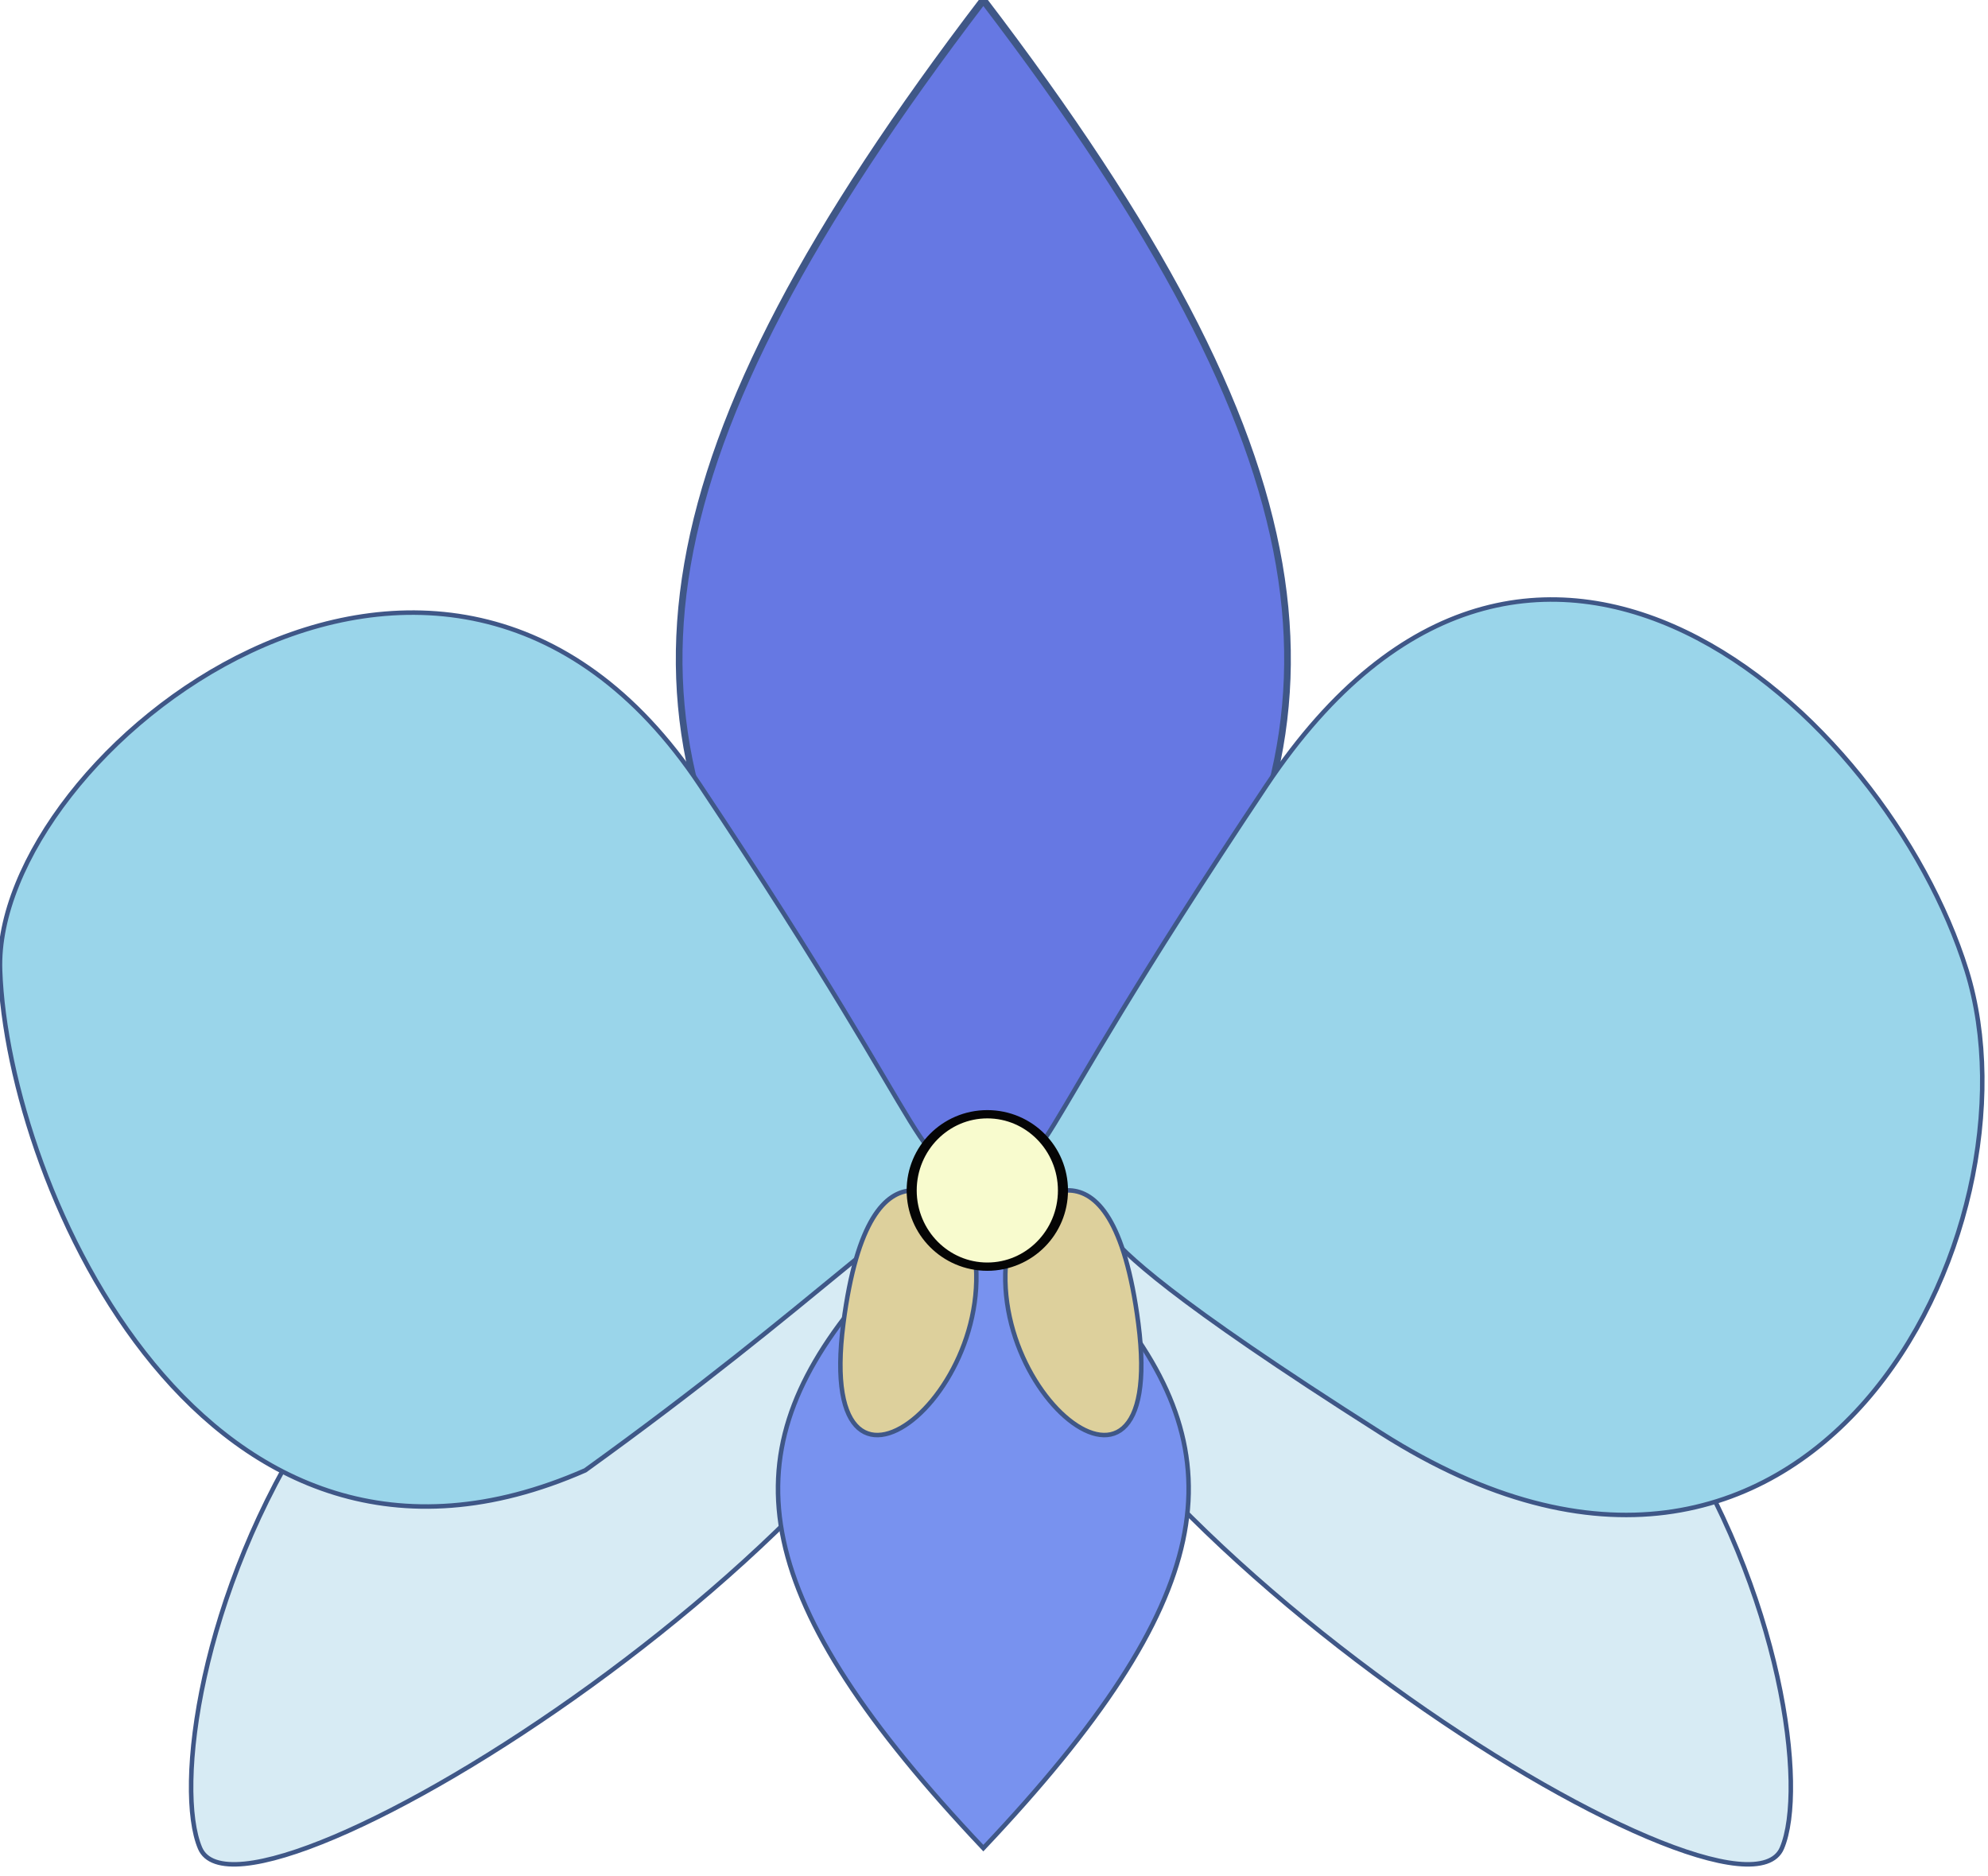
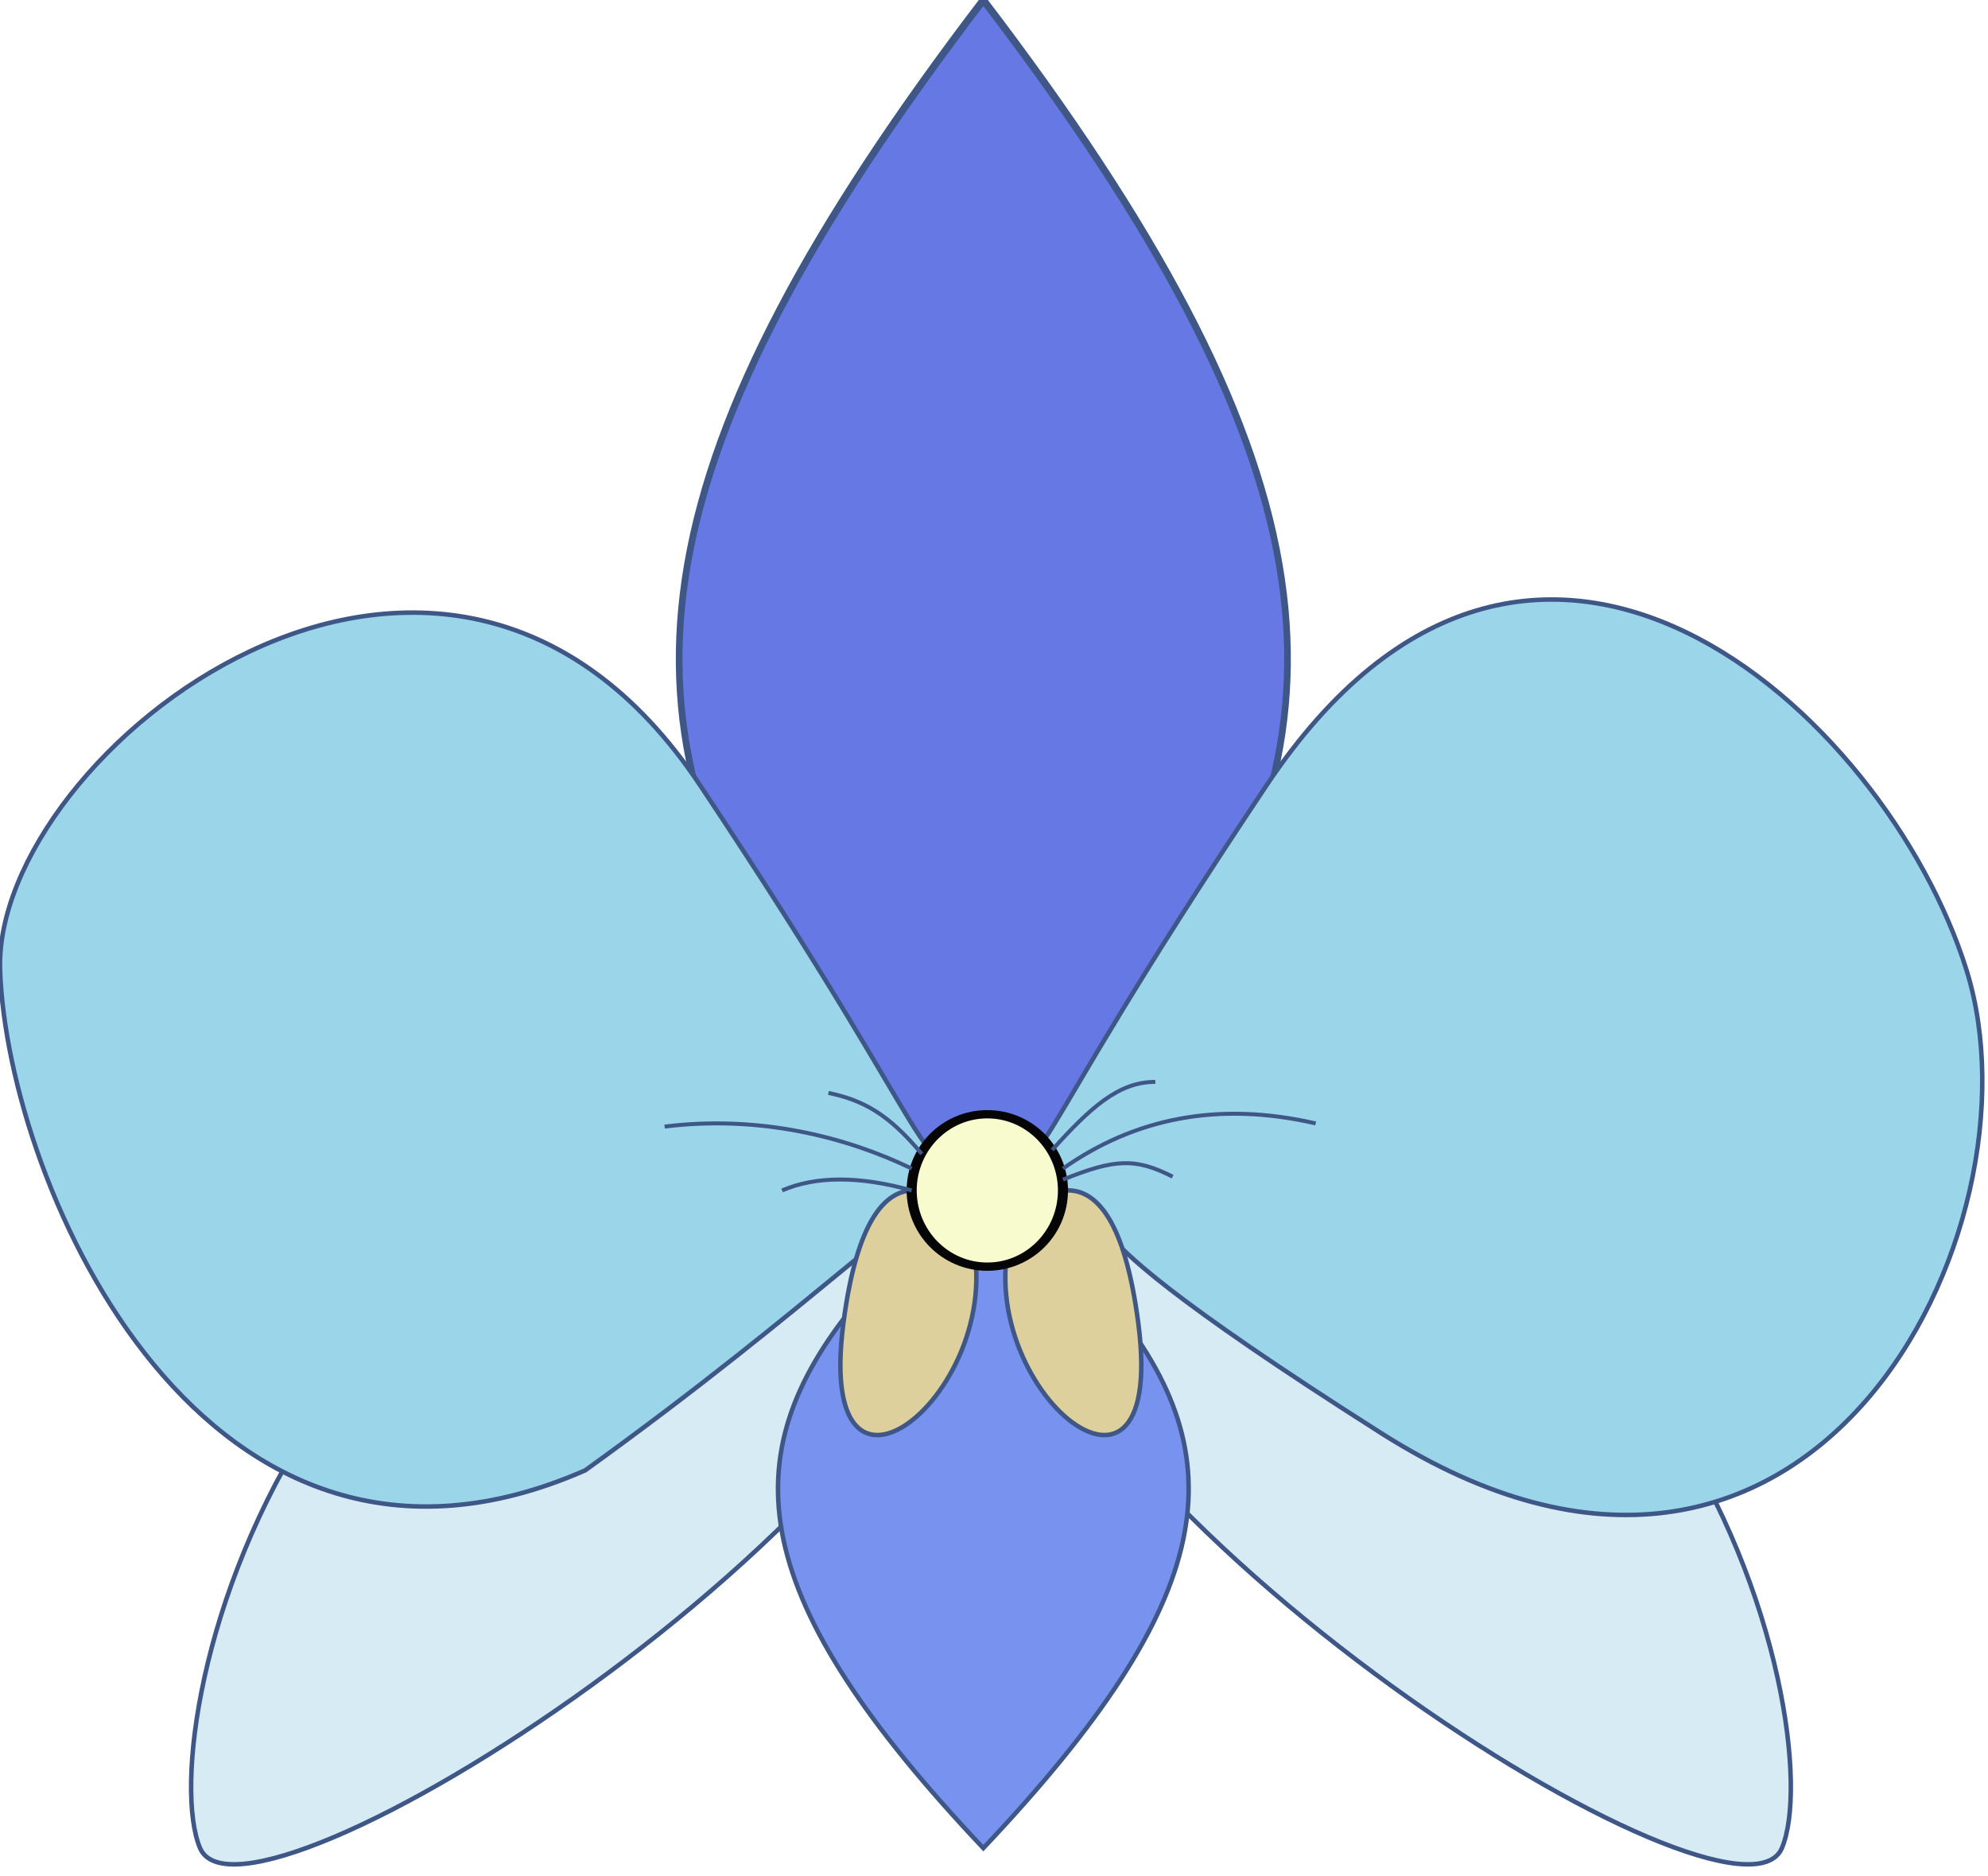
- <svg xmlns="http://www.w3.org/2000/svg" id="orchid" viewBox="0 0 265 250" shape-rendering="geometricPrecision" text-rendering="geometricPrecision" project-id="1676584bbd2d40489d57af9f5772dc3e" export-id="7264d65a3727451aad25cd3eee153506" cached="false">
+ <svg xmlns="http://www.w3.org/2000/svg" id="orchid" viewBox="0 0 265 250" shape-rendering="geometricPrecision" text-rendering="geometricPrecision" project-id="1676584bbd2d40489d57af9f5772dc3e" export-id="268785ac5a394dd2a2dca292e44b3877" cached="false">
  <path id="orchid-u-out-down" d="M45.59,259.174c-6.653-15.656,12.668-104.378,104.41-99.72.435,1.159.773,2.341,1.018,3.545.245-1.203.583-2.385,1.018-3.545c91.742-4.658,111.063,84.064,104.41,99.72-5.962,14.03-97.829-43.23-105.428-85.689-7.599,42.459-99.467,99.719-105.428,85.689Z" transform="translate(-18.9215-12.83541)" fill="#d7ebf4" stroke="#3f5787" stroke-width="0.6" />
  <path id="orchid-u-down" d="M150,259.174c0,0-0-0-0-0s-0.0 0-0.0 0v-0c-31.399-33.21-33.907-51.933-17.031-72.569c11.25-13.757,16.927-17.871,17.031-12.342.104-5.529,5.781-1.415,17.031,12.342c16.876,20.636,14.368,39.359-17.031,72.569v0Z" transform="translate(-18.9215-12.83542)" fill="#7892ef" stroke="#3f5787" stroke-width="0.6" />
  <path id="orchid-u-up" d="M150,259.174c0,0-0-0-0-0s-0.0 0-0.0 0v-0c-31.399-33.21-33.907-51.933-17.031-72.569c11.25-13.757,16.927-17.871,17.031-12.342.104-5.529,5.781-1.415,17.031,12.342c16.876,20.636,14.368,39.359-17.031,72.569v0Z" transform="matrix(1.481474 0 0-1.83439-91.14259 475.4261)" fill="#6678e3" stroke="#3f5787" stroke-width="0.6" />
  <path id="orchid-u-out" d="M96.931,208.82c-50.534,22.192-76.97-37.747-77.999-66.645s58.874-76.338,93.303-24.683s27.65,50.664,37.765,51.194c10.115-.531,2.473,1.605,37.765-51.194s82.531-9.859,93.303,24.683-20.731,98.069-77.999,61.708-22.599-23.386-53.069-35.197c-8.801,3.498-22.189,17.903-53.069,40.134v0Z" transform="translate(-18.9215-12.83542)" fill="#9ad5ea" stroke="#3f5787" stroke-width="0.6" />
  <path id="orchid-u-tongue-2" d="M145.949,173.603c.44.757.574,1.044.465,1.041-.144-.348-.299-.695-.465-1.041Zm.465,1.041c8.746,21.068-20.145,46.033-16.075,14.604c3.601-27.811,15.339-14.629,16.075-14.604Zm7.173,0c-.11.004.024-.284.465-1.041-.165.346-.32.693-.465,1.041Zm16.075,14.604c4.07,31.428-24.821,6.464-16.075-14.604.736-.024,12.474-13.206,16.075,14.604Z" transform="translate(-17.9215-12.83542)" fill="#ddd09c" stroke="#3f5787" stroke-width="0.6" />
  <ellipse id="orchid-u-tongue" rx="7.513" ry="9.208" transform="matrix(1.342031 0 0 1.103103 131.6096 158.6763)" fill="#f8fbce" stroke="#050505" />
+   <path id="orchid-s-path1" d="M121.527,155.76c-8.614-4.159-20.166-7.173-32.933-5.597" transform="translate(.000001 0.000001)" fill="none" stroke="#3f5787" stroke-width="0.53" />
+   <path id="orchid-s-path2" d="M121.527,158.676c-6.932-1.945-12.77-1.945-17.273,0" fill="none" stroke="#3f5787" stroke-width="0.53" />
+   <path id="orchid-s-path3" d="M122.87,153.808c-4.507-5.423-7.903-7.169-12.438-8.132" fill="none" stroke="#3f5787" stroke-width="0.53" />
+   <path id="orchid-s-path4" d="M141.692,155.76c9.575-6.718,20.684-9.008,33.687-6.018" fill="none" stroke="#3f5787" stroke-width="0.53" />
+   <path id="orchid-s-path5" d="M140.252,153.281c5.081-5.62,8.833-9.088,13.751-9.072" transform="translate(.000001 0)" fill="none" stroke="#3f5787" stroke-width="0.53" />
+   <path id="orchid-s-path6" d="M141.692,157.233c6.952-2.808,9.695-2.9,14.618-.394" transform="translate(0 0.000001)" fill="none" stroke="#3f5787" stroke-width="0.53" />
</svg>
